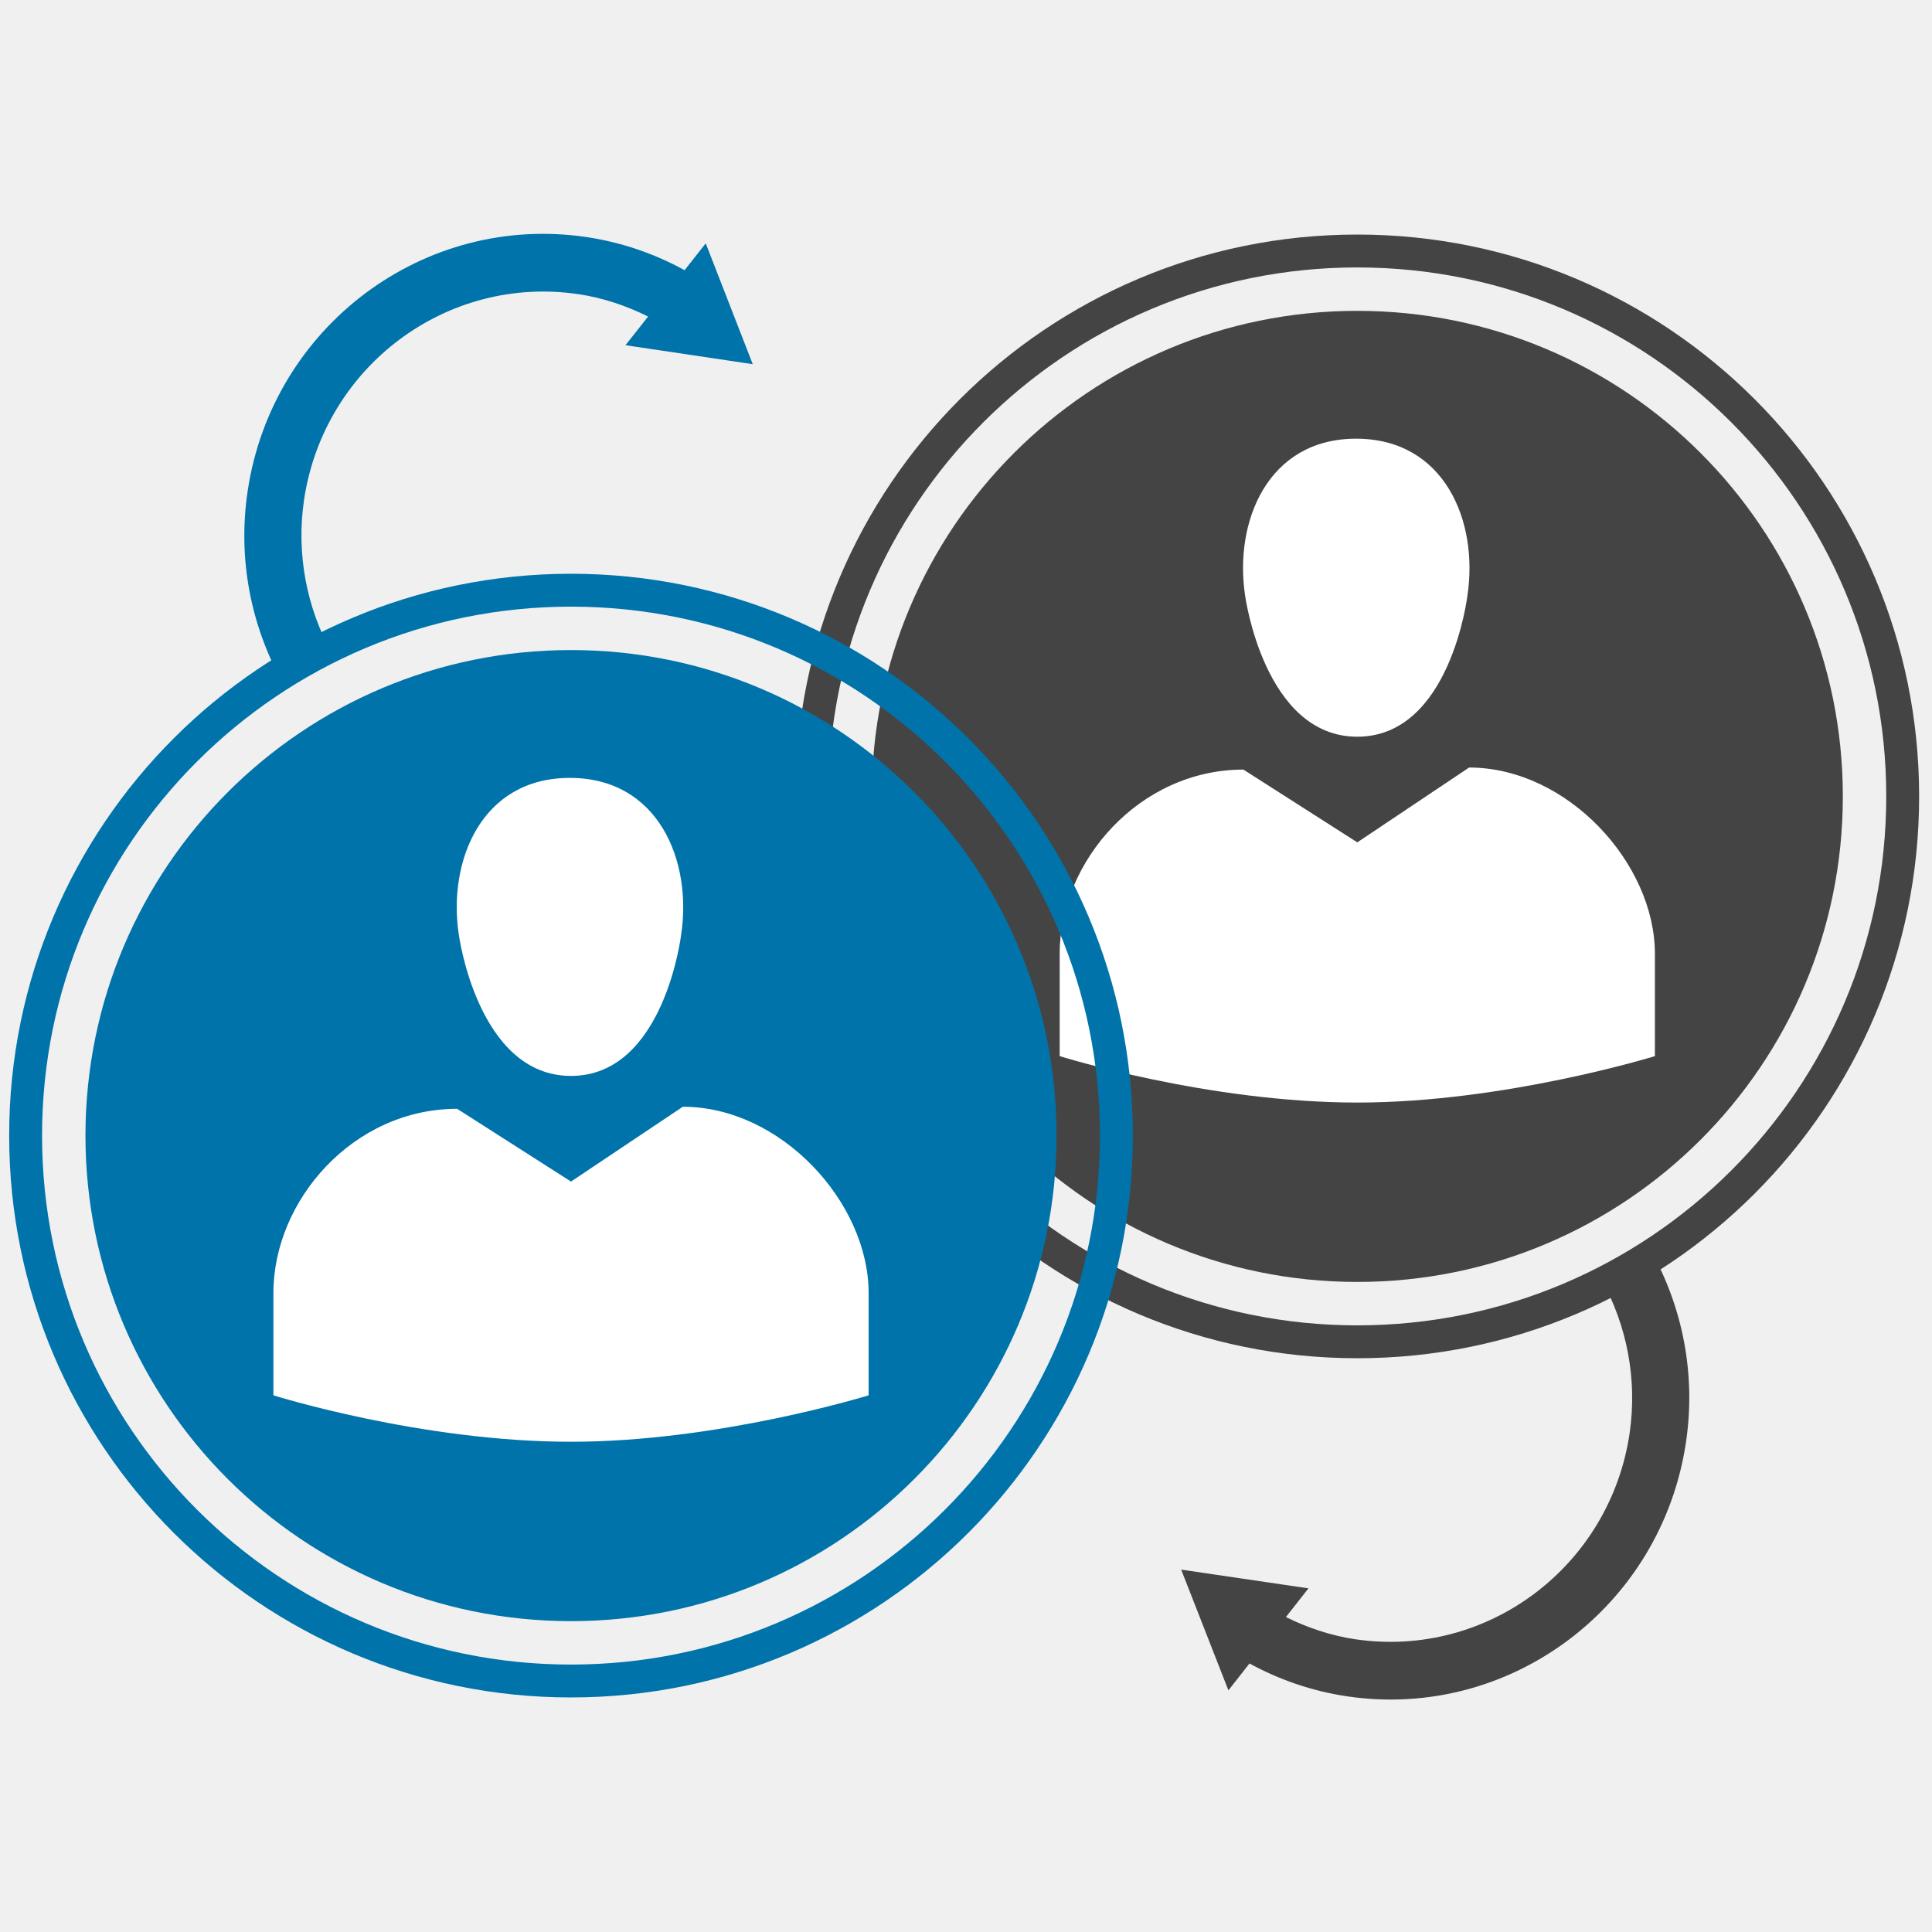
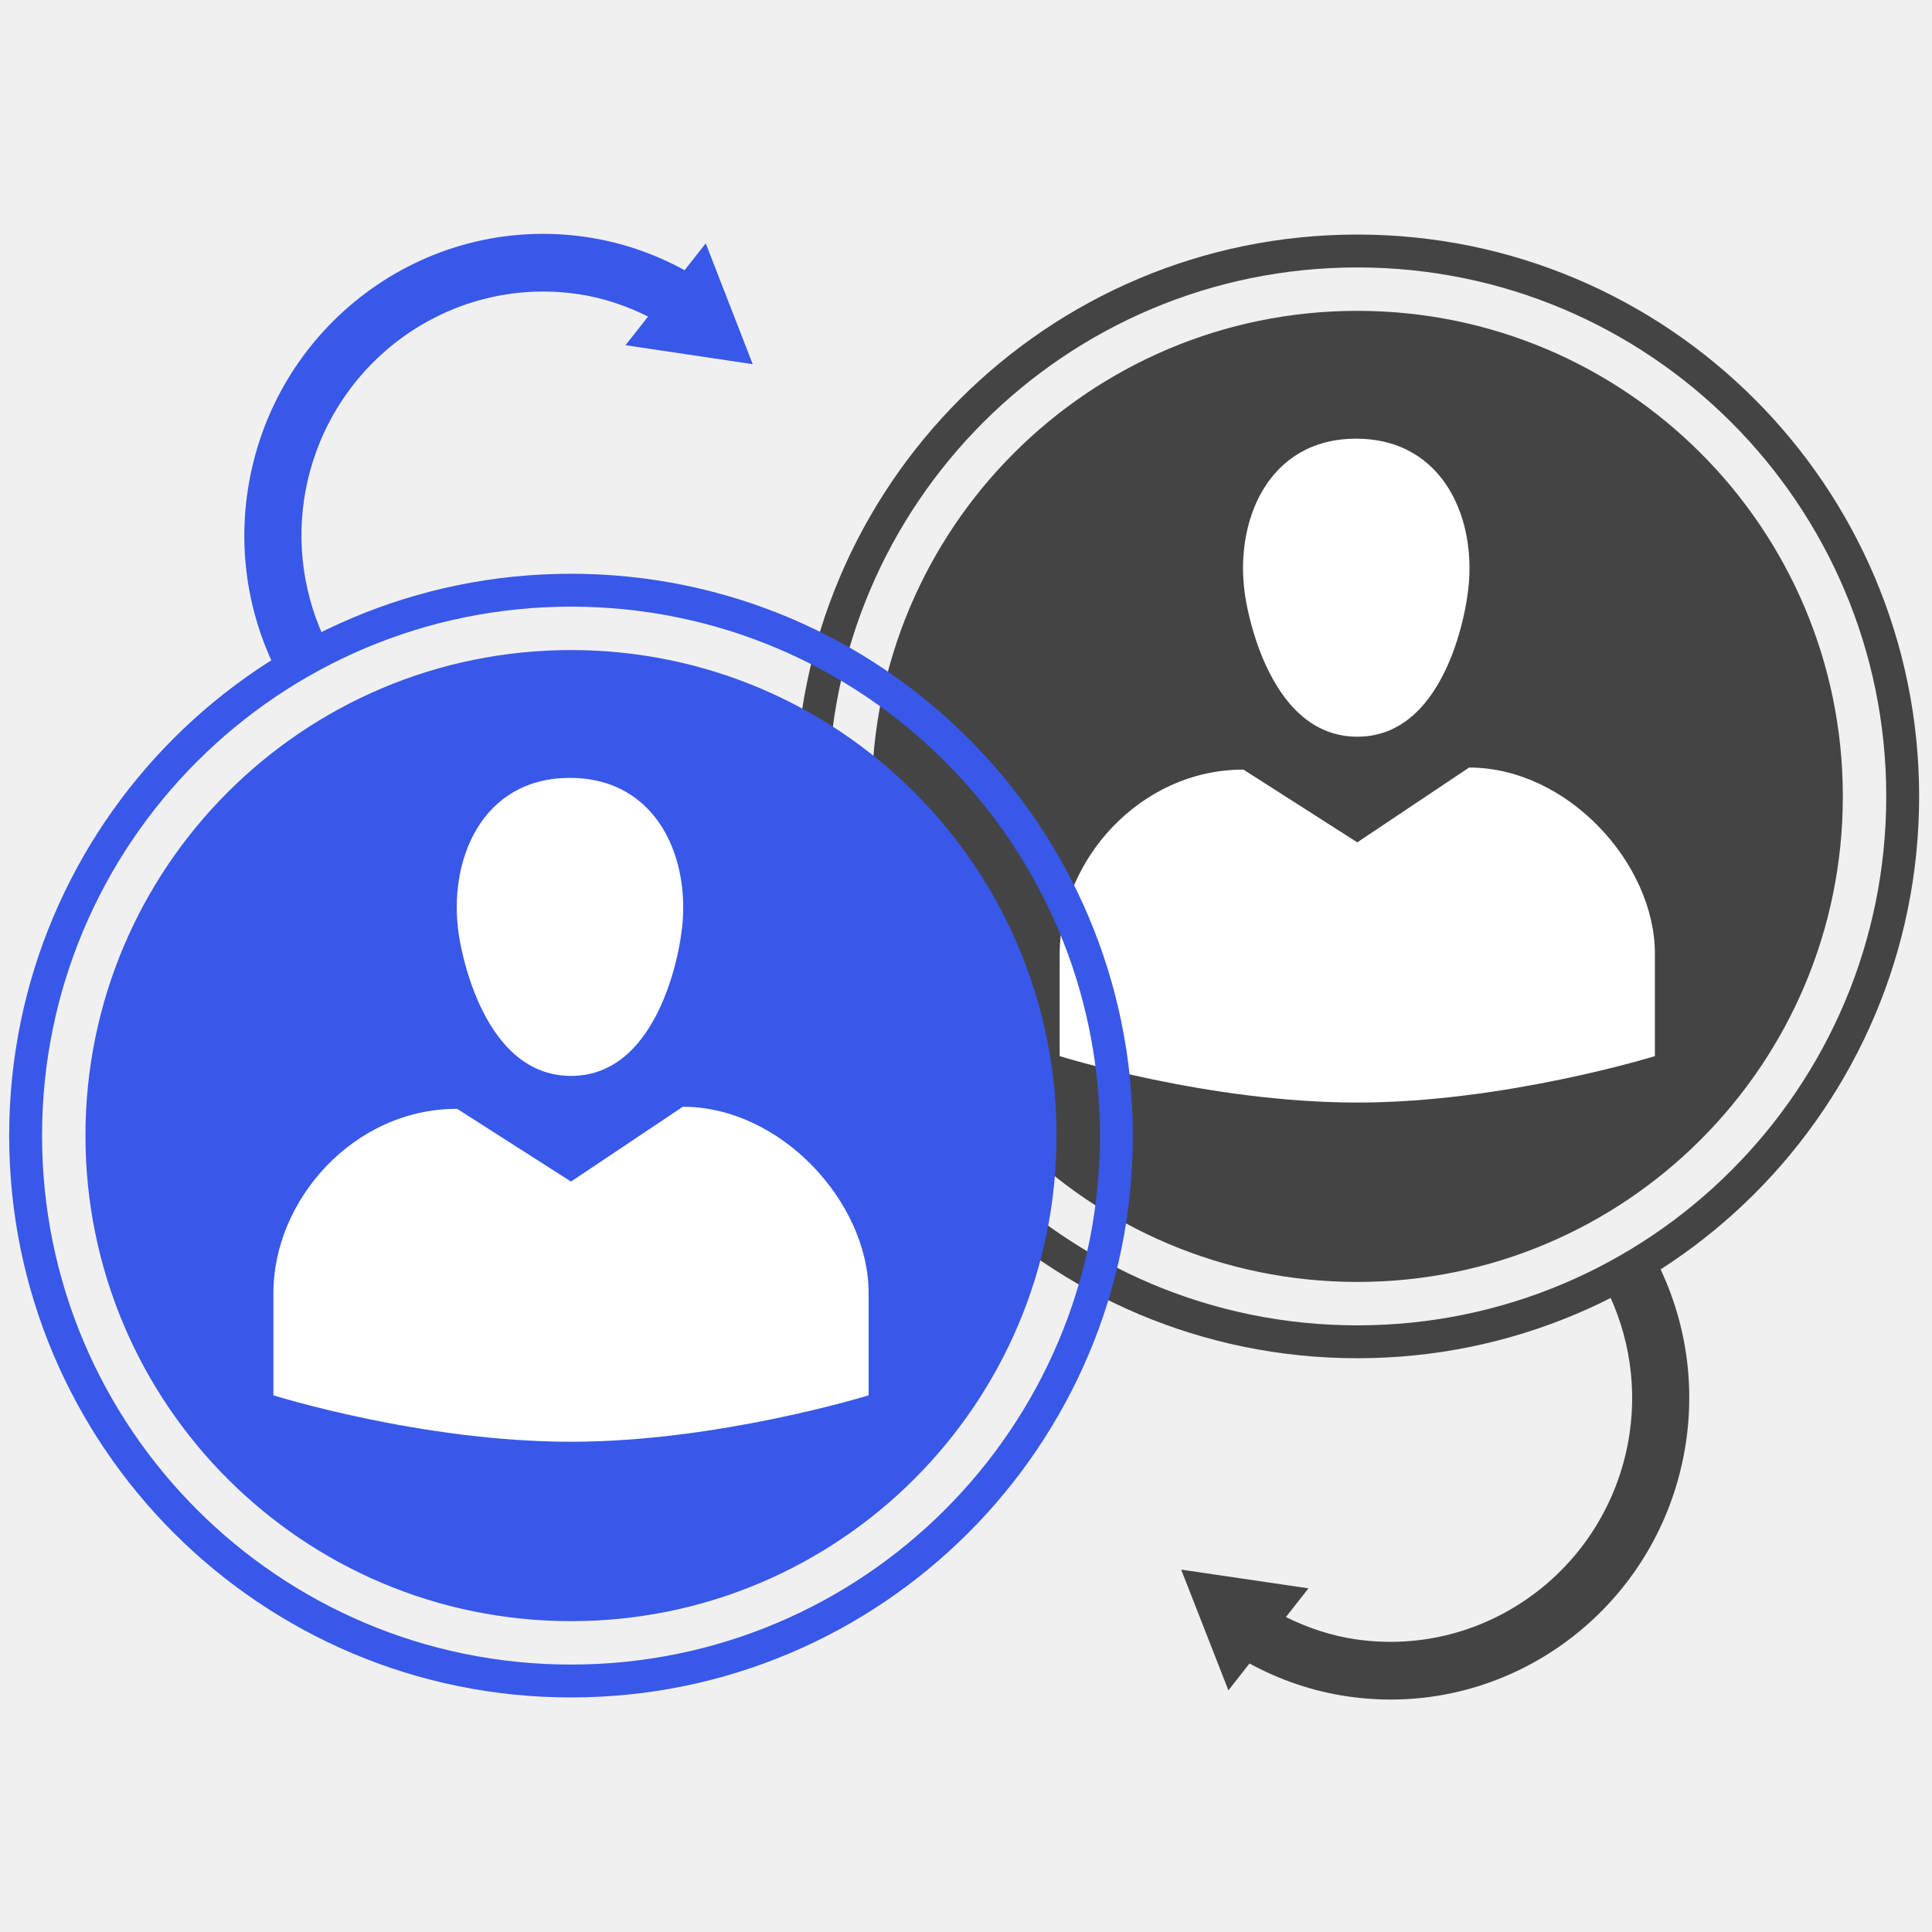
<svg xmlns="http://www.w3.org/2000/svg" x="0px" y="0px" viewBox="0 0 47 47">
  <g>
    <rect x="-1" y="-1" width="4.948" height="4.948" id="canvas_background" fill="none" />
  </g>
  <g>
    <g id="svg_12">
      <ellipse stroke="#444444" fill="none" cx="33.019" cy="19.374" id="svg_1_1" rx="13.268" ry="13.268" stroke-width="0.8" />
      <ellipse stroke="null" fill="#444444" stroke-width="0" stroke-opacity="null" cx="33.019" cy="19.374" id="svg_1_2" rx="11.812" ry="11.812" />
      <path fill="#ffffff" stroke-width="0" stroke="null" id="svg_1_3" d="m33.019,17.922c-2.27,0 -2.73,-3.44 -2.73,-3.44c-0.27,-1.79 0.55,-3.81 2.7,-3.81c2.16,0 2.98,2.02 2.71,3.81c0,0 -0.41,3.44 -2.68,3.44zm0,2.57l2.72,-1.82c2.39,0 4.52,2.33 4.52,4.53l0,2.49s-3.65,1.13 -7.24,1.13c-3.65,0 -7.24,-1.13 -7.24,-1.13l0,-2.49c0,-2.25 1.94,-4.48 4.47,-4.48l2.77,1.77z" />
      <path stroke="null" transform="rotate(-171.6239 35.00077,35.78009) " fill="#444444" stroke-width="0" d="m36.4,31.429c0.616,0.001 1.204,0.109 1.761,0.289l-0.441,0.771l3.13,0l-0.783,-1.37l-0.782,-1.369l-0.412,0.722c-0.772,-0.285 -1.603,-0.445 -2.473,-0.445c-4.003,0 -7.248,3.28 -7.248,7.326c0,1.679 0.565,3.222 1.506,4.458l1.102,-0.855c-0.761,-0.999 -1.218,-2.246 -1.22,-3.603c0.006,-3.271 2.624,-5.918 5.86,-5.923l0,0l0,0z" id="svg_4" />
    </g>
    <g id="svg_11">
-       <ellipse stroke="#0073aa" fill="none" cx="13.891" cy="27.626" id="svg_2_1" rx="13.268" ry="13.268" stroke-width="0.8" />
-       <ellipse stroke="null" fill="#0073aa" stroke-width="0" stroke-opacity="null" cx="13.891" cy="27.626" id="svg_2_2" rx="11.812" ry="11.812" />
+       <ellipse stroke="#3858e9" fill="none" cx="13.891" cy="27.626" id="svg_2_1" rx="13.268" ry="13.268" stroke-width="0.8" />
+       <ellipse stroke="null" fill="#3858e9" stroke-width="0" stroke-opacity="null" cx="13.891" cy="27.626" id="svg_2_2" rx="11.812" ry="11.812" />
      <path fill="#ffffff" stroke-width="0" stroke="null" id="svg_2_3" d="m13.891,26.174c-2.27,0 -2.73,-3.44 -2.73,-3.44c-0.27,-1.79 0.55,-3.81 2.7,-3.81c2.16,0 2.98,2.02 2.71,3.81c0,0 -0.41,3.44 -2.68,3.44zm0,2.57l2.72,-1.82c2.39,0 4.52,2.33 4.52,4.53l0,2.49s-3.65,1.13 -7.24,1.13c-3.65,0 -7.24,-1.13 -7.24,-1.13l0,-2.49c0,-2.25 1.94,-4.48 4.47,-4.48l2.77,1.77z" />
-       <path stroke="null" transform="rotate(8.480671 12.04244,11.25133) " fill="#0073aa" stroke-width="0" d="m13.441,6.901c0.616,0.001 1.204,0.109 1.761,0.289l-0.441,0.771l3.13,0l-0.783,-1.37l-0.782,-1.369l-0.412,0.722c-0.772,-0.285 -1.603,-0.445 -2.473,-0.445c-4.003,0 -7.248,3.28 -7.248,7.326c0,1.679 0.565,3.222 1.506,4.458l1.102,-0.855c-0.761,-0.999 -1.218,-2.246 -1.22,-3.603c0.006,-3.271 2.624,-5.918 5.86,-5.923l0,0l0,0z" id="svg_9" />
+       <path stroke="null" transform="rotate(8.480671 12.04244,11.25133) " fill="#3858e9" stroke-width="0" d="m13.441,6.901c0.616,0.001 1.204,0.109 1.761,0.289l-0.441,0.771l3.13,0l-0.783,-1.37l-0.782,-1.369l-0.412,0.722c-0.772,-0.285 -1.603,-0.445 -2.473,-0.445c-4.003,0 -7.248,3.28 -7.248,7.326c0,1.679 0.565,3.222 1.506,4.458l1.102,-0.855c-0.761,-0.999 -1.218,-2.246 -1.22,-3.603c0.006,-3.271 2.624,-5.918 5.86,-5.923l0,0l0,0z" id="svg_9" />
    </g>
  </g>
</svg>
